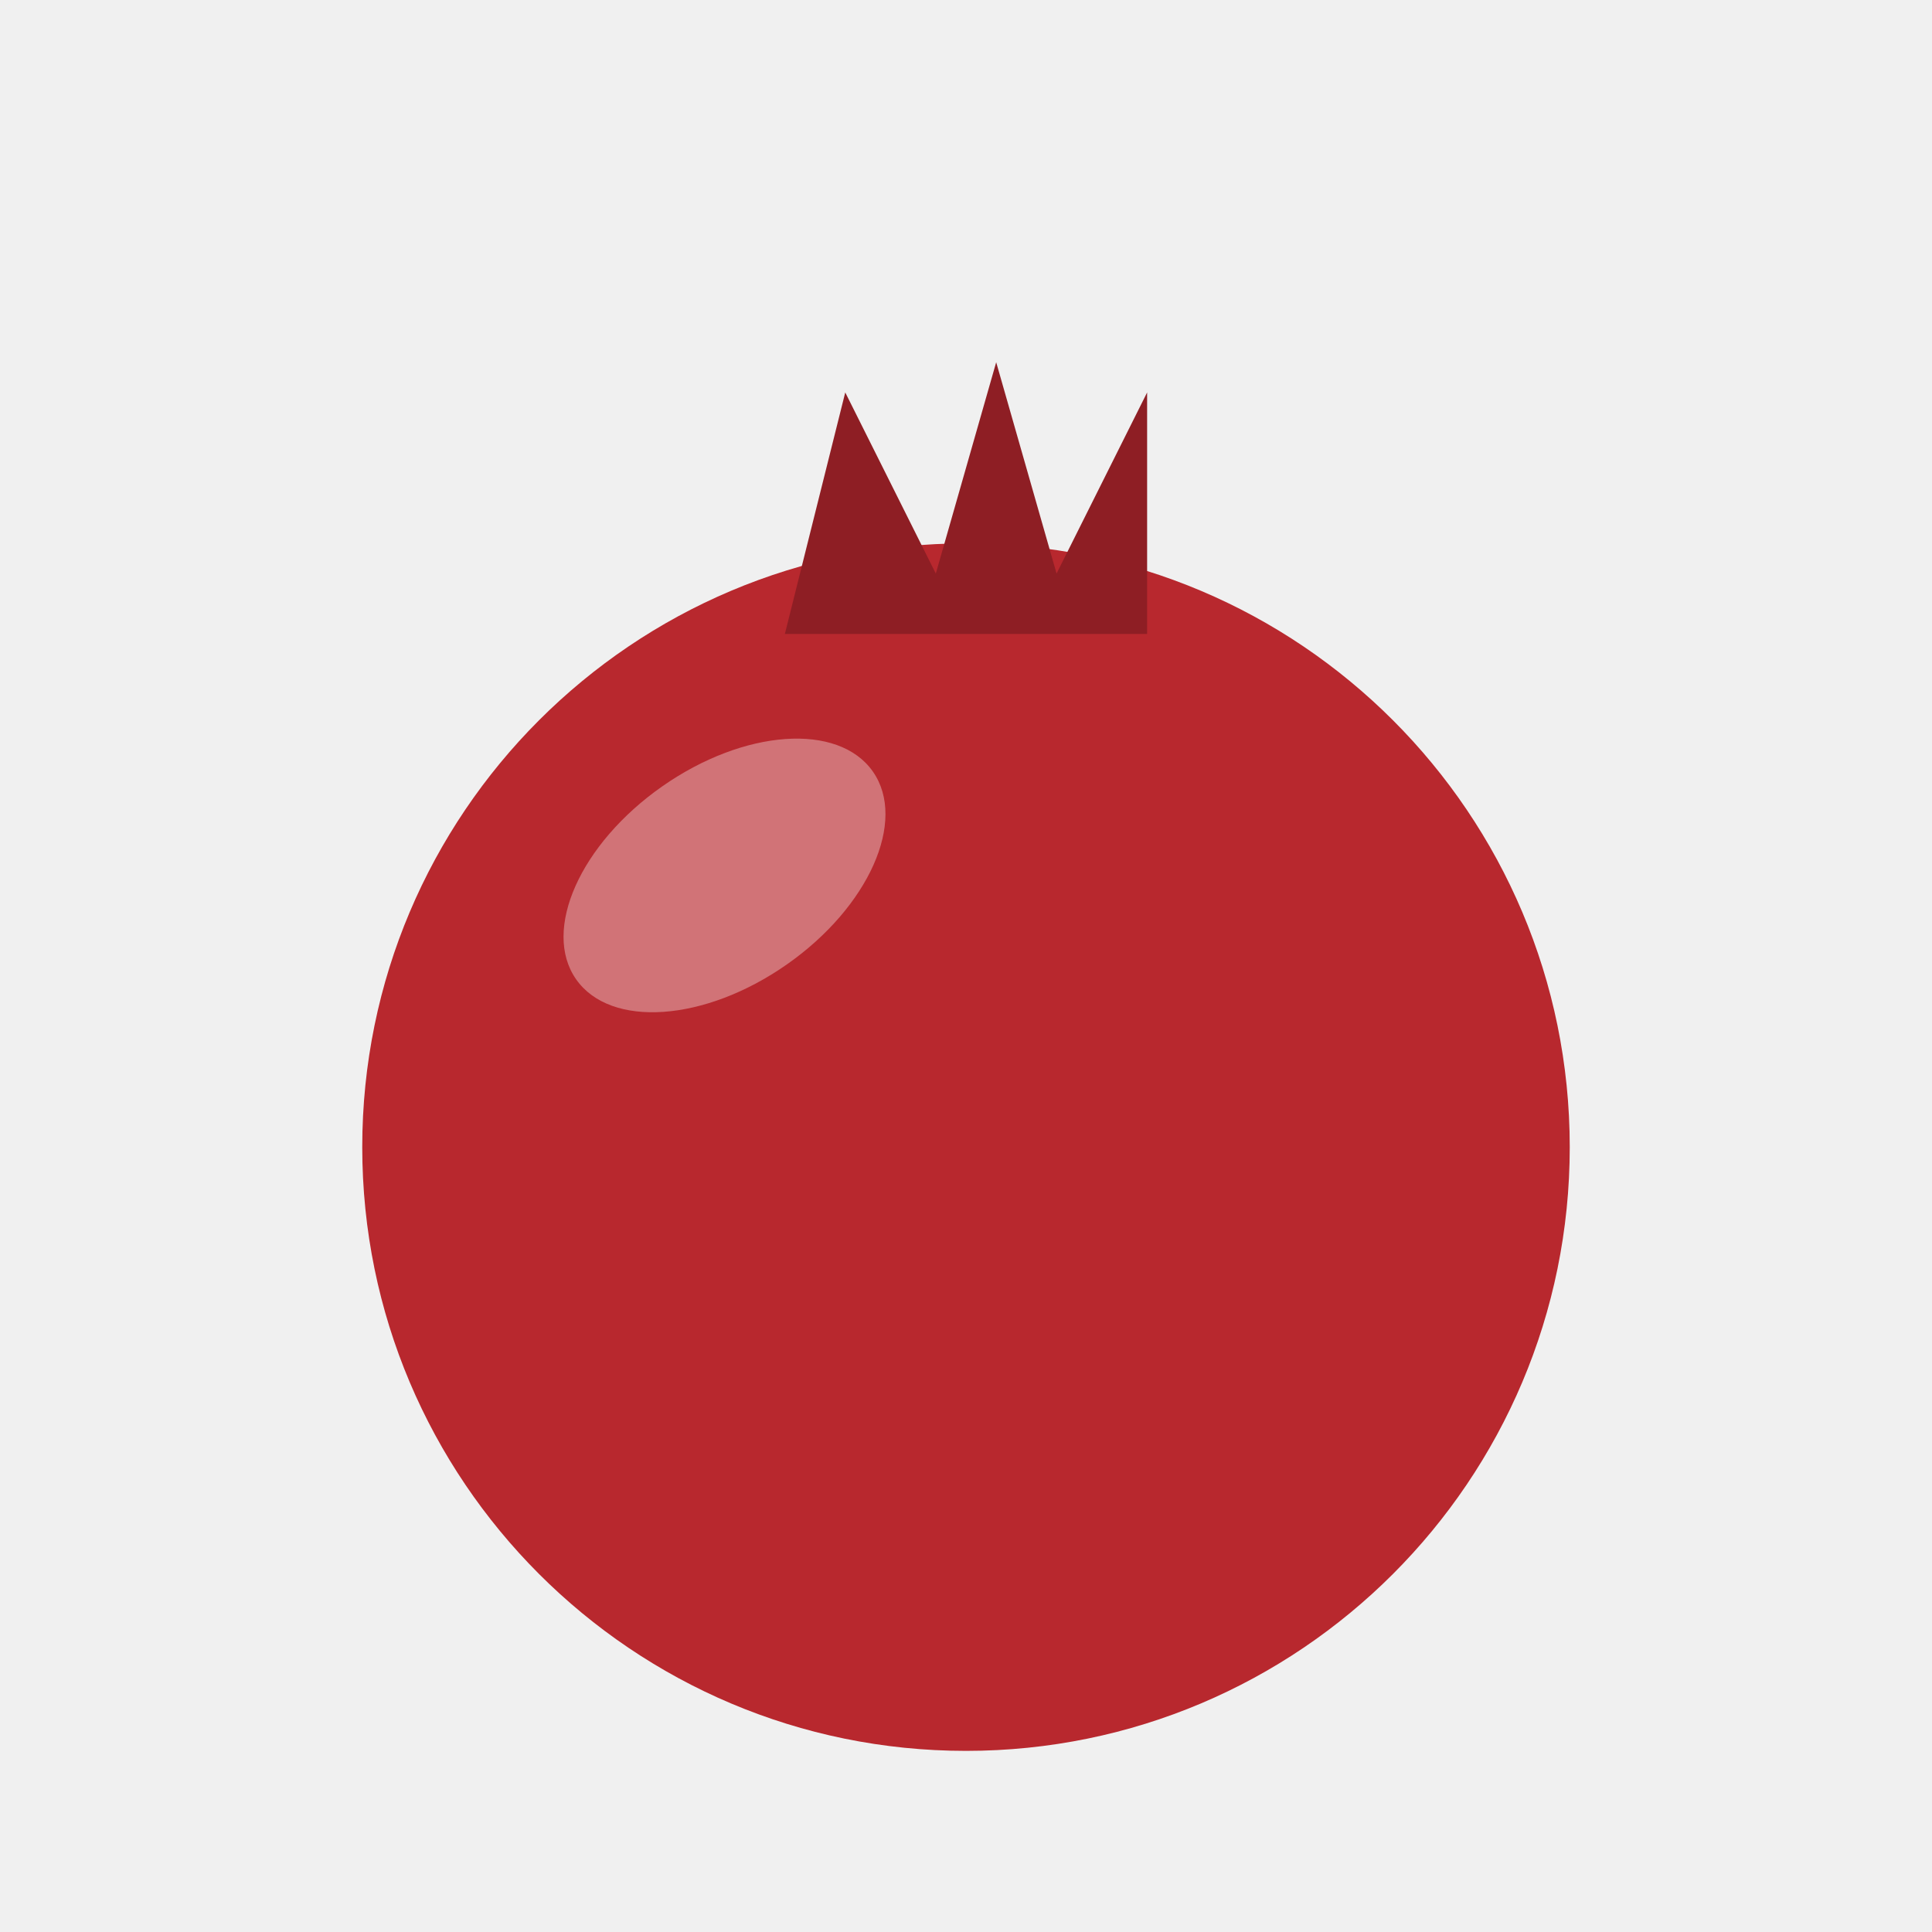
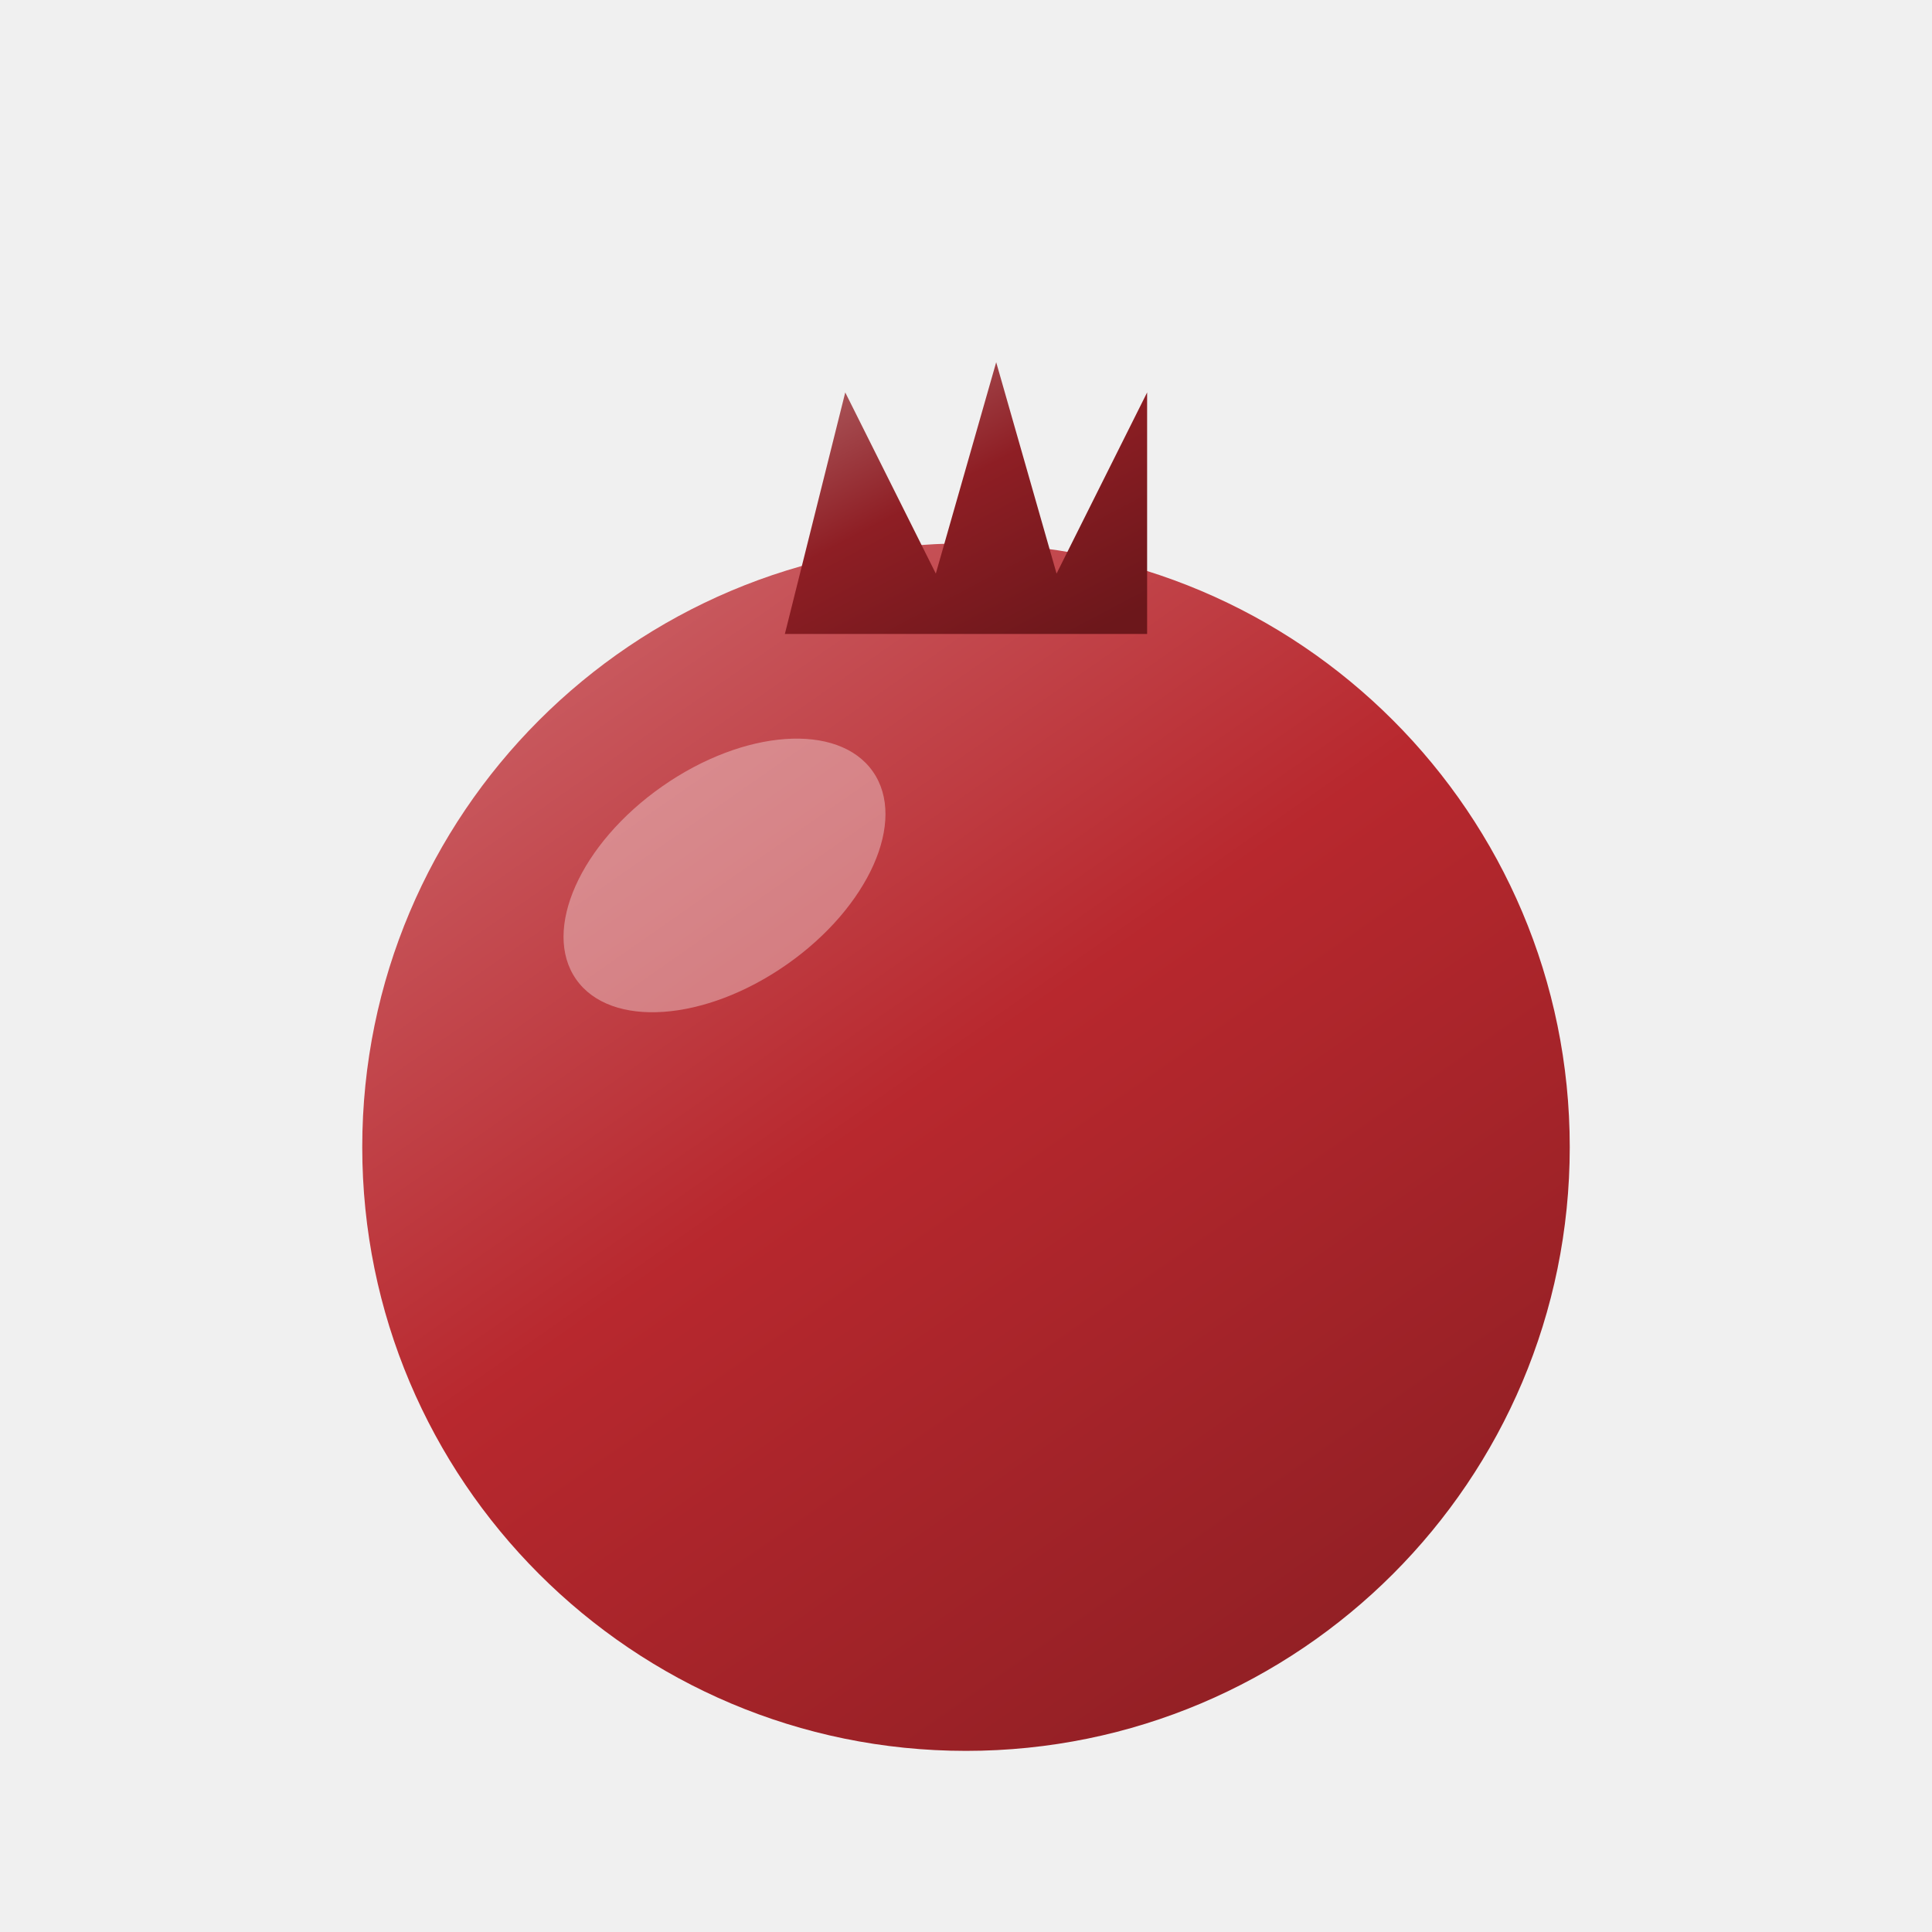
<svg xmlns="http://www.w3.org/2000/svg" viewBox="0 0 64 64" width="64" height="64">
-   <circle cx="32" cy="38" r="20" fill="#B8282E" />
-   <path d="M26 21 L28 13 L31 19 L33 12 L35 19 L38 13 L38 21Z" fill="#8E1E24" />
+   <defs>
+     <linearGradient id="shade-0" x1="15%" y1="0%" x2="85%" y2="100%">
+       <stop offset="0" stop-color="#cc6469" />
+       <stop offset=".45" stop-color="#B8282E" />
+       <stop offset="1" stop-color="#8c1e23" />
+     </linearGradient>
+     <linearGradient id="shade-1" x1="15%" y1="0%" x2="85%" y2="100%">
+       <stop offset="0" stop-color="#ae5d61" />
+       <stop offset=".45" stop-color="#8E1E24" />
+       <stop offset="1" stop-color="#6c171b" />
+     </linearGradient>
+   </defs>
+   <circle cx="32" cy="38" r="20" fill="url(#shade-0)" />
+   <path d="M26 21 L28 13 L31 19 L33 12 L35 19 L38 13 L38 21Z" fill="url(#shade-1)" />
  <ellipse cx="24" cy="29" rx="6" ry="3.6" fill="#fff" opacity="0.35" transform="rotate(-35 24 29)" />
</svg>
